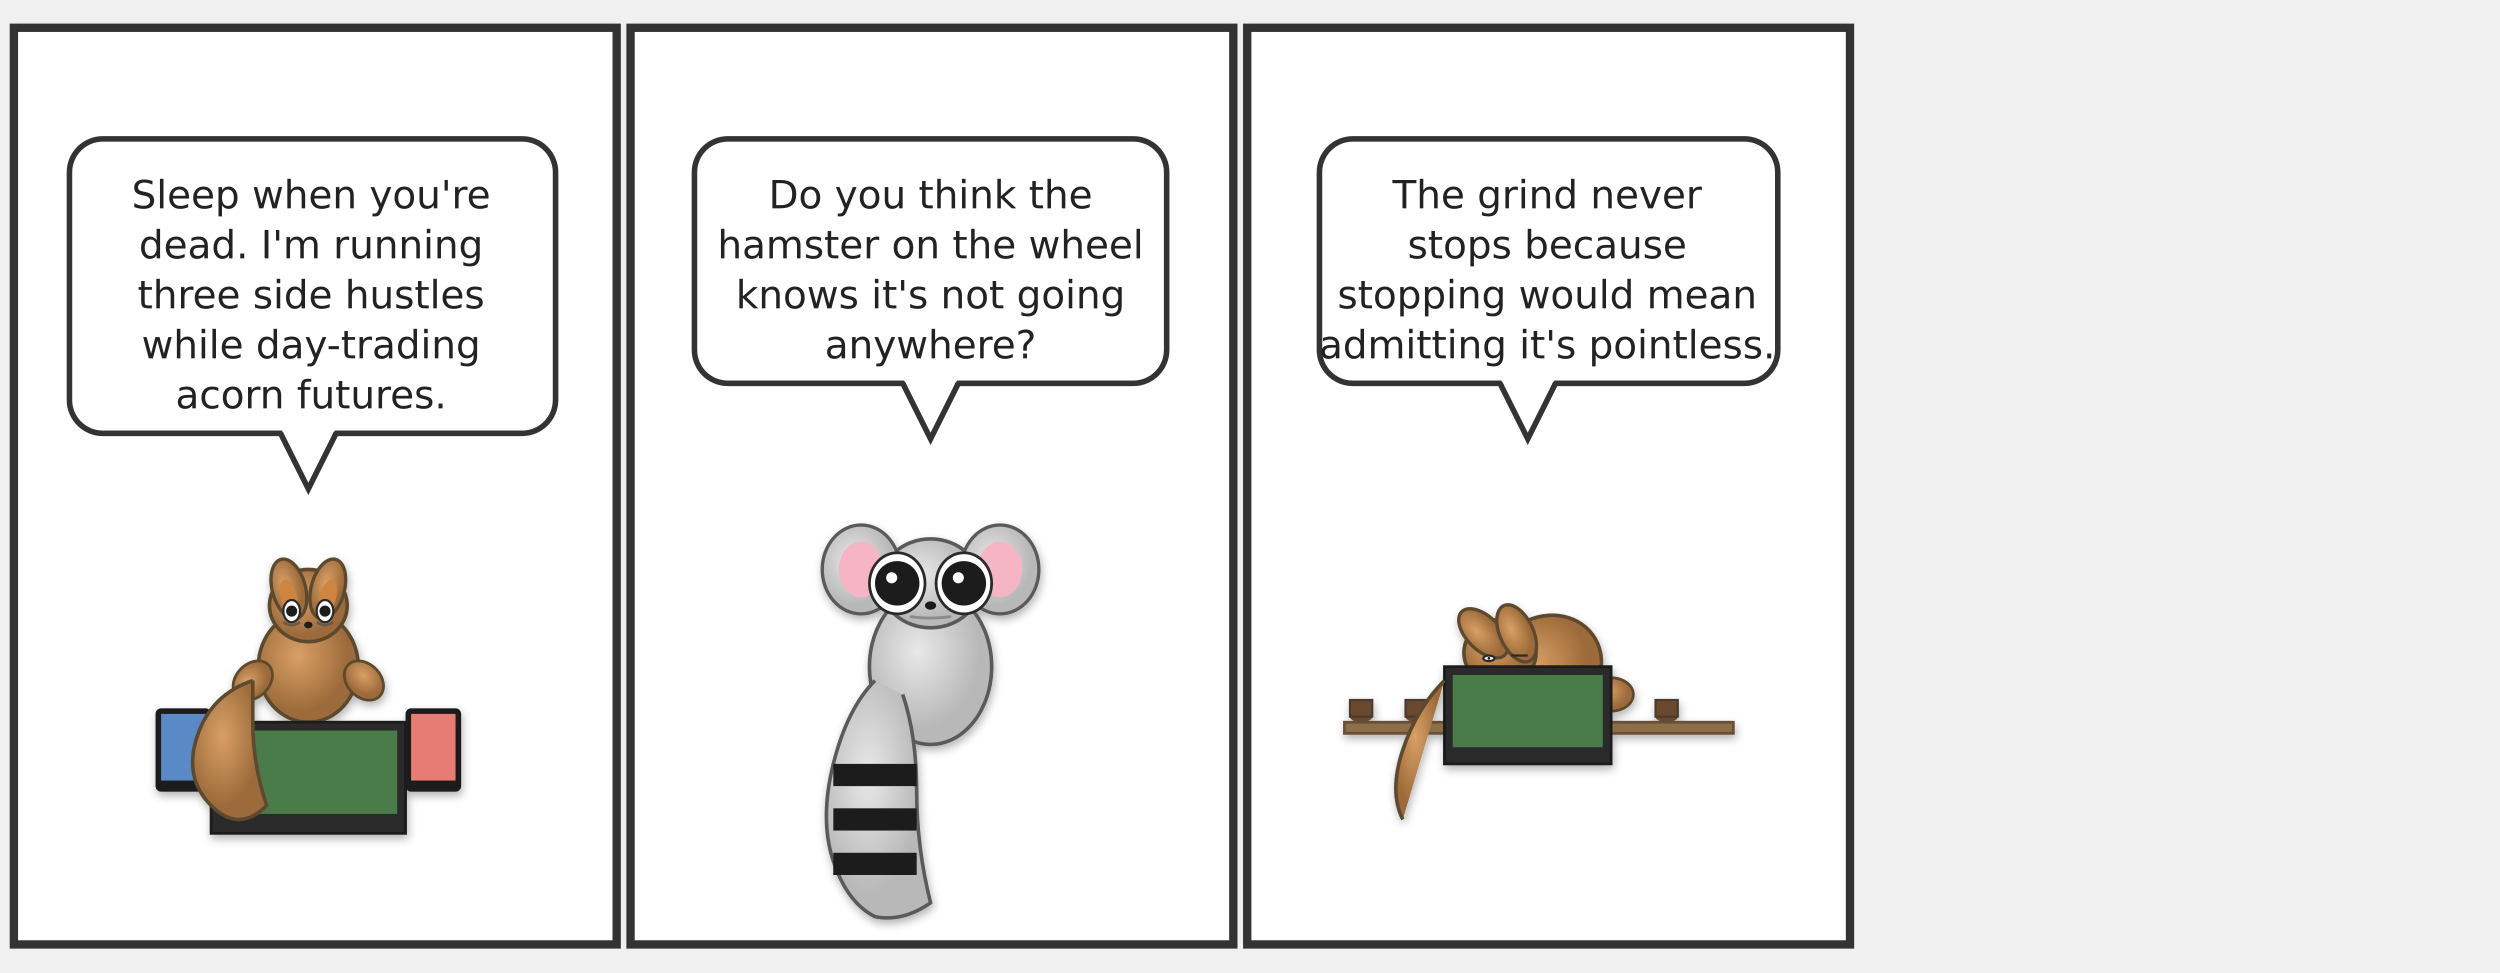
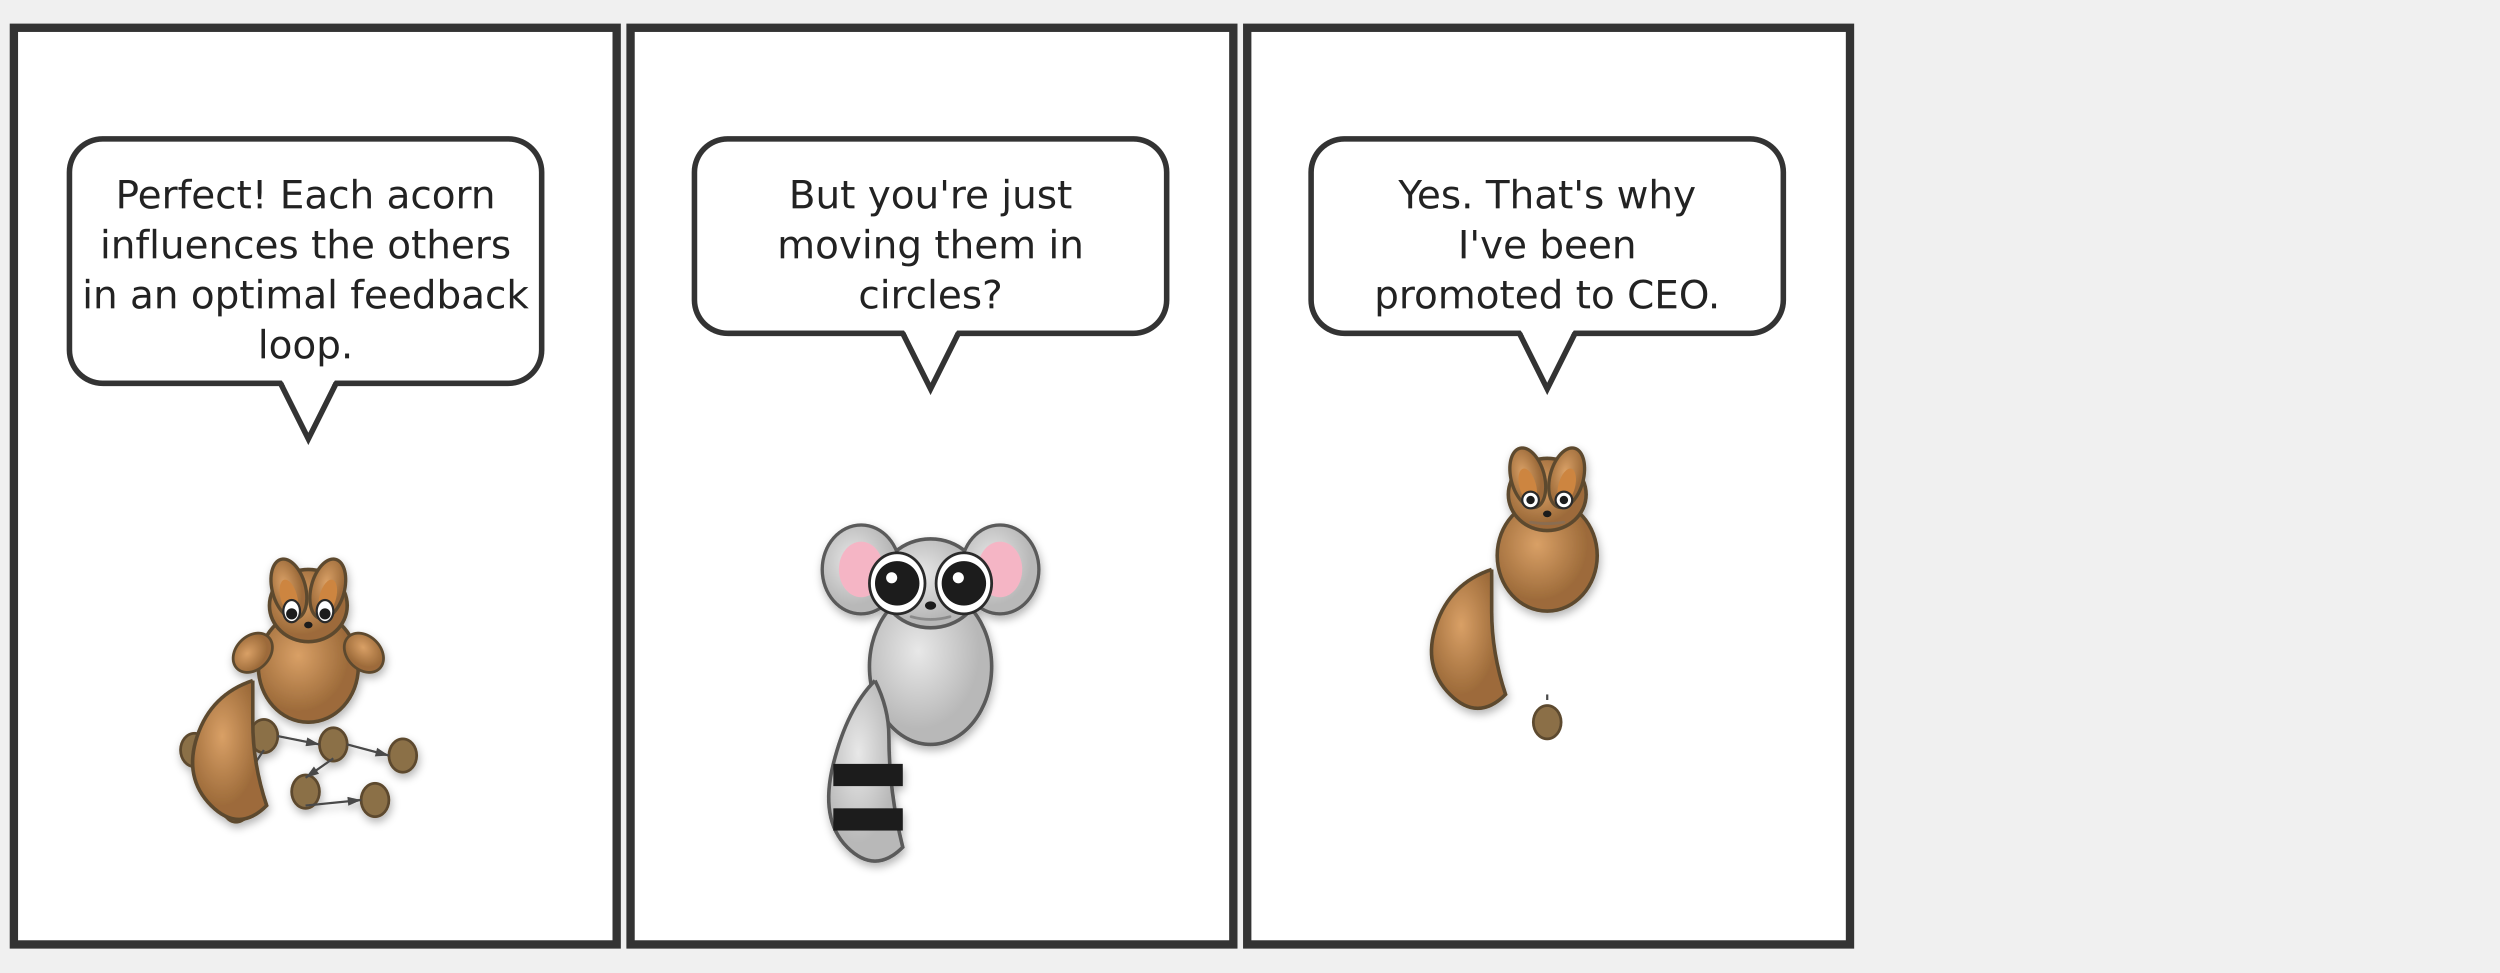
<svg xmlns="http://www.w3.org/2000/svg" viewBox="0 0 900 350">
  <defs>
-     <radialGradient id="sq_fur_hustle94" cx="40%" cy="40%">
+     <radialGradient id="sq_fur_sys83" cx="40%" cy="40%">
      <stop offset="0%" style="stop-color:#d9a066" />
      <stop offset="100%" style="stop-color:#9d6b3a" />
    </radialGradient>
-     <radialGradient id="lem_fur_hustle94" cx="40%" cy="40%">
+     <radialGradient id="lem_fur_sys83" cx="40%" cy="40%">
      <stop offset="0%" style="stop-color:#e8e8e8" />
      <stop offset="100%" style="stop-color:#b8b8b8" />
    </radialGradient>
-     <filter id="shadow_hustle94">
+     <filter id="shadow_sys83">
      <feGaussianBlur in="SourceAlpha" stdDeviation="1.5" />
      <feOffset dx="0.5" dy="1.5" result="offsetblur" />
      <feFlood flood-color="#000000" flood-opacity="0.3" />
      <feComposite in2="offsetblur" operator="in" />
      <feMerge>
        <feMergeNode />
        <feMergeNode in="SourceGraphic" />
      </feMerge>
    </filter>
  </defs>
  <rect x="5" y="10" width="217" height="330" fill="#fff" stroke="#333" stroke-width="3" />
-   <g filter="url(#shadow_hustle94)">
-     <ellipse cx="111" cy="240" rx="18" ry="20" fill="url(#sq_fur_hustle94)" stroke="#5d4a2f" stroke-width="1.3" />
-     <ellipse cx="111" cy="218" rx="14" ry="13" fill="url(#sq_fur_hustle94)" stroke="#5d4a2f" stroke-width="1.3" />
-     <ellipse cx="104" cy="212" rx="6" ry="11" fill="url(#sq_fur_hustle94)" stroke="#5d4a2f" stroke-width="1.2" transform="rotate(-15 104 212)" />
-     <ellipse cx="118" cy="212" rx="6" ry="11" fill="url(#sq_fur_hustle94)" stroke="#5d4a2f" stroke-width="1.2" transform="rotate(15 118 212)" />
+   <g filter="url(#shadow_sys83)">
+     <ellipse cx="111" cy="240" rx="18" ry="20" fill="url(#sq_fur_sys83)" stroke="#5d4a2f" stroke-width="1.3" />
+     <ellipse cx="111" cy="218" rx="14" ry="13" fill="url(#sq_fur_sys83)" stroke="#5d4a2f" stroke-width="1.3" />
+     <ellipse cx="104" cy="212" rx="6" ry="11" fill="url(#sq_fur_sys83)" stroke="#5d4a2f" stroke-width="1.2" transform="rotate(-15 104 212)" />
+     <ellipse cx="118" cy="212" rx="6" ry="11" fill="url(#sq_fur_sys83)" stroke="#5d4a2f" stroke-width="1.2" transform="rotate(15 118 212)" />
    <ellipse cx="104" cy="215" rx="3" ry="6.5" fill="#cd853f" transform="rotate(-15 104 215)" />
    <ellipse cx="118" cy="215" rx="3" ry="6.5" fill="#cd853f" transform="rotate(15 118 215)" />
    <ellipse cx="105" cy="220" rx="3" ry="4" fill="#fff" stroke="#2a2a2a" stroke-width="0.8" />
-     <circle cx="105" cy="220" r="2" fill="#1a1a1a" />
+     <circle cx="105" cy="221" r="2" fill="#1a1a1a" />
    <ellipse cx="117" cy="220" rx="3" ry="4" fill="#fff" stroke="#2a2a2a" stroke-width="0.8" />
-     <circle cx="117" cy="220" r="2" fill="#1a1a1a" />
-     <path d="M 102 224 Q 105 226 108 224" fill="none" stroke="#6a5a4a" stroke-width="1" />
-     <path d="M 114 224 Q 117 226 120 224" fill="none" stroke="#6a5a4a" stroke-width="1" />
+     <circle cx="117" cy="221" r="2" fill="#1a1a1a" />
    <ellipse cx="111" cy="225" rx="1.5" ry="1.2" fill="#1a1a1a" />
-     <rect x="76" y="260" width="70" height="40" fill="#2a2a2a" stroke="#1a1a1a" stroke-width="1" />
-     <rect x="79" y="263" width="64" height="30" fill="#4a7c4a" />
-     <rect x="56" y="255" width="20" height="30" rx="2" fill="#1a1a1a" />
-     <rect x="58" y="257" width="16" height="24" fill="#5a8ac5" />
-     <rect x="146" y="255" width="20" height="30" rx="2" fill="#1a1a1a" />
-     <rect x="148" y="257" width="16" height="24" fill="#e67c73" />
-     <ellipse cx="91" cy="245" rx="8" ry="6" fill="url(#sq_fur_hustle94)" stroke="#5d4a2f" stroke-width="1" transform="rotate(-45 91 245)" />
-     <ellipse cx="131" cy="245" rx="8" ry="6" fill="url(#sq_fur_hustle94)" stroke="#5d4a2f" stroke-width="1" transform="rotate(45 131 245)" />
-     <path d="M 91 245 Q 76 250 71 265 Q 66 280 76 290 Q 86 300 96 290 Q 91 275 91 260 Q 91 252 91 245" fill="url(#sq_fur_hustle94)" stroke="#5d4a2f" stroke-width="1.3" />
+     <ellipse cx="91" cy="235" rx="8" ry="6" fill="url(#sq_fur_sys83)" stroke="#5d4a2f" stroke-width="1" transform="rotate(-45 91 235)" />
+     <ellipse cx="131" cy="235" rx="8" ry="6" fill="url(#sq_fur_sys83)" stroke="#5d4a2f" stroke-width="1" transform="rotate(45 131 235)" />
+     <ellipse cx="70" cy="270" rx="5" ry="6" fill="#8b6f47" stroke="#5d4a2f" stroke-width="1" />
+     <ellipse cx="95" cy="265" rx="5" ry="6" fill="#8b6f47" stroke="#5d4a2f" stroke-width="1" />
+     <ellipse cx="120" cy="268" rx="5" ry="6" fill="#8b6f47" stroke="#5d4a2f" stroke-width="1" />
+     <ellipse cx="145" cy="272" rx="5" ry="6" fill="#8b6f47" stroke="#5d4a2f" stroke-width="1" />
+     <ellipse cx="85" cy="290" rx="5" ry="6" fill="#8b6f47" stroke="#5d4a2f" stroke-width="1" />
+     <ellipse cx="110" cy="285" rx="5" ry="6" fill="#8b6f47" stroke="#5d4a2f" stroke-width="1" />
+     <ellipse cx="135" cy="288" rx="5" ry="6" fill="#8b6f47" stroke="#5d4a2f" stroke-width="1" />
+     <path d="M 75 270 L 90 265" stroke="#4a4a4a" stroke-width="0.8" marker-end="url(#arrowhead)" />
+     <path d="M 100 265 L 115 268" stroke="#4a4a4a" stroke-width="0.8" marker-end="url(#arrowhead)" />
+     <path d="M 125 268 L 140 272" stroke="#4a4a4a" stroke-width="0.8" marker-end="url(#arrowhead)" />
+     <path d="M 95 270 L 85 285" stroke="#4a4a4a" stroke-width="0.8" marker-end="url(#arrowhead)" />
+     <path d="M 120 273 L 110 280" stroke="#4a4a4a" stroke-width="0.8" marker-end="url(#arrowhead)" />
+     <path d="M 110 290 L 130 288" stroke="#4a4a4a" stroke-width="0.8" marker-end="url(#arrowhead)" />
+     <path d="M 91 245 Q 76 250 71 265 Q 66 280 76 290 Q 86 300 96 290 Q 91 275 91 260 Q 91 252 91 245" fill="url(#sq_fur_sys83)" stroke="#5d4a2f" stroke-width="1.3" />
  </g>
-   <rect x="25" y="50" width="175" height="106" rx="12" fill="#fff" stroke="#333" stroke-width="2" />
-   <polygon points="101,154 111,174 121,154" fill="#fff" />
-   <path d="M 101 156 L 111 176 L 121 156" fill="none" stroke="#333" stroke-width="2" />
-   <text x="112" y="75" font-family="DejaVu Sans" font-size="14" text-anchor="middle" fill="#222">Sleep when you're</text>
-   <text x="112" y="93" font-family="DejaVu Sans" font-size="14" text-anchor="middle" fill="#222">dead. I'm running</text>
-   <text x="112" y="111" font-family="DejaVu Sans" font-size="14" text-anchor="middle" fill="#222">three side hustles</text>
-   <text x="112" y="129" font-family="DejaVu Sans" font-size="14" text-anchor="middle" fill="#222">while day-trading</text>
-   <text x="112" y="147" font-family="DejaVu Sans" font-size="14" text-anchor="middle" fill="#222">acorn futures.</text>
+   <defs>
+     <marker id="arrowhead" markerWidth="6" markerHeight="4" refX="6" refY="2" orient="auto">
+       <polygon points="0 0, 6 2, 0 4" fill="#4a4a4a" />
+     </marker>
+   </defs>
+   <rect x="25" y="50" width="170" height="88" rx="12" fill="#fff" stroke="#333" stroke-width="2" />
+   <polygon points="101,136 111,156 121,136" fill="#fff" />
+   <path d="M 101 138 L 111 158 L 121 138" fill="none" stroke="#333" stroke-width="2" />
+   <text x="110" y="75" font-family="DejaVu Sans" font-size="14" text-anchor="middle" fill="#222">Perfect! Each acorn</text>
+   <text x="110" y="93" font-family="DejaVu Sans" font-size="14" text-anchor="middle" fill="#222">influences the others</text>
+   <text x="110" y="111" font-family="DejaVu Sans" font-size="14" text-anchor="middle" fill="#222">in an optimal feedback</text>
+   <text x="110" y="129" font-family="DejaVu Sans" font-size="14" text-anchor="middle" fill="#222">loop.</text>
  <rect x="227" y="10" width="217" height="330" fill="#fff" stroke="#333" stroke-width="3" />
-   <g filter="url(#shadow_hustle94)">
-     <ellipse cx="335" cy="240" rx="22" ry="28" fill="url(#lem_fur_hustle94)" stroke="#5a5a5a" stroke-width="1.3" />
-     <ellipse cx="335" cy="210" rx="18" ry="16" fill="url(#lem_fur_hustle94)" stroke="#5a5a5a" stroke-width="1.3" />
-     <ellipse cx="310" cy="205" rx="14" ry="16" fill="url(#lem_fur_hustle94)" stroke="#5a5a5a" stroke-width="1.2" />
-     <ellipse cx="360" cy="205" rx="14" ry="16" fill="url(#lem_fur_hustle94)" stroke="#5a5a5a" stroke-width="1.2" />
+   <g filter="url(#shadow_sys83)">
+     <ellipse cx="335" cy="240" rx="22" ry="28" fill="url(#lem_fur_sys83)" stroke="#5a5a5a" stroke-width="1.3" />
+     <ellipse cx="335" cy="210" rx="18" ry="16" fill="url(#lem_fur_sys83)" stroke="#5a5a5a" stroke-width="1.3" />
+     <ellipse cx="310" cy="205" rx="14" ry="16" fill="url(#lem_fur_sys83)" stroke="#5a5a5a" stroke-width="1.2" />
+     <ellipse cx="360" cy="205" rx="14" ry="16" fill="url(#lem_fur_sys83)" stroke="#5a5a5a" stroke-width="1.2" />
    <ellipse cx="310" cy="205" rx="8" ry="10" fill="#f5b5c5" />
    <ellipse cx="360" cy="205" rx="8" ry="10" fill="#f5b5c5" />
    <ellipse cx="323" cy="210" rx="10" ry="11" fill="#fff" stroke="#2a2a2a" stroke-width="1" />
    <circle cx="323" cy="210" r="8" fill="#1a1a1a" />
    <circle cx="321" cy="208" r="2" fill="#fff" />
    <ellipse cx="347" cy="210" rx="10" ry="11" fill="#fff" stroke="#2a2a2a" stroke-width="1" />
    <circle cx="347" cy="210" r="8" fill="#1a1a1a" />
    <circle cx="345" cy="208" r="2" fill="#fff" />
    <ellipse cx="335" cy="218" rx="2" ry="1.5" fill="#1a1a1a" />
-     <path d="M 328 222 Q 335 223 342 222" fill="none" stroke="#8a8a8a" stroke-width="1" stroke-linecap="round" />
-     <path d="M 315 245 Q 305 255 300 275 Q 295 295 300 310 Q 305 325 315 330 Q 325 332 335 325 Q 330 305 330 285 Q 330 265 325 250" fill="url(#lem_fur_hustle94)" stroke="#5a5a5a" stroke-width="1.3" />
-     <rect x="300" y="275" width="30" height="8" fill="#1a1a1a" />
-     <rect x="300" y="291" width="30" height="8" fill="#1a1a1a" />
-     <rect x="300" y="307" width="30" height="8" fill="#1a1a1a" />
+     <path d="M 328 222 Q 335 224 342 222" fill="none" stroke="#8a8a8a" stroke-width="1" stroke-linecap="round" />
+     <path d="M 315 245 Q 305 255 300 275 Q 295 295 305 305 Q 315 315 325 305 Q 320 285 320 265 Q 320 255 315 245" fill="url(#lem_fur_sys83)" stroke="#5a5a5a" stroke-width="1.3" />
+     <rect x="300" y="275" width="25" height="8" fill="#1a1a1a" />
+     <rect x="300" y="291" width="25" height="8" fill="#1a1a1a" />
  </g>
-   <rect x="250" y="50" width="170" height="88" rx="12" fill="#fff" stroke="#333" stroke-width="2" />
-   <polygon points="325,136 335,156 345,136" fill="#fff" />
-   <path d="M 325 138 L 335 158 L 345 138" fill="none" stroke="#333" stroke-width="2" />
-   <text x="335" y="75" font-family="DejaVu Sans" font-size="14" text-anchor="middle" fill="#222">Do you think the</text>
-   <text x="335" y="93" font-family="DejaVu Sans" font-size="14" text-anchor="middle" fill="#222">hamster on the wheel</text>
-   <text x="335" y="111" font-family="DejaVu Sans" font-size="14" text-anchor="middle" fill="#222">knows it's not going</text>
-   <text x="335" y="129" font-family="DejaVu Sans" font-size="14" text-anchor="middle" fill="#222">anywhere?</text>
+   <rect x="250" y="50" width="170" height="70" rx="12" fill="#fff" stroke="#333" stroke-width="2" />
+   <polygon points="325,118 335,138 345,118" fill="#fff" />
+   <path d="M 325 120 L 335 140 L 345 120" fill="none" stroke="#333" stroke-width="2" />
+   <text x="335" y="75" font-family="DejaVu Sans" font-size="14" text-anchor="middle" fill="#222">But you're just</text>
+   <text x="335" y="93" font-family="DejaVu Sans" font-size="14" text-anchor="middle" fill="#222">moving them in</text>
+   <text x="335" y="111" font-family="DejaVu Sans" font-size="14" text-anchor="middle" fill="#222">circles?</text>
  <rect x="449" y="10" width="217" height="330" fill="#fff" stroke="#333" stroke-width="3" />
-   <g filter="url(#shadow_hustle94)">
-     <rect x="484" y="260" width="140" height="4" fill="#8b6f47" stroke="#6b4f37" stroke-width="1" />
-     <ellipse cx="557" cy="240" rx="20" ry="18" fill="url(#sq_fur_hustle94)" stroke="#5d4a2f" stroke-width="1.3" transform="rotate(-30 557 240)" />
-     <ellipse cx="540" cy="235" rx="13" ry="12" fill="url(#sq_fur_hustle94)" stroke="#5d4a2f" stroke-width="1.3" />
-     <ellipse cx="534" cy="228" rx="6" ry="11" fill="url(#sq_fur_hustle94)" stroke="#5d4a2f" stroke-width="1.2" transform="rotate(-45 534 228)" />
-     <ellipse cx="546" cy="228" rx="6" ry="11" fill="url(#sq_fur_hustle94)" stroke="#5d4a2f" stroke-width="1.2" transform="rotate(-25 546 228)" />
-     <ellipse cx="536" cy="237" rx="2" ry="1" fill="#fff" stroke="#2a2a2a" stroke-width="0.8" />
-     <circle cx="536" cy="237" r="0.5" fill="#1a1a1a" />
-     <path d="M 544 236 Q 547 236 550 236" fill="none" stroke="#2a2a2a" stroke-width="0.8" />
-     <ellipse cx="580" cy="250" rx="8" ry="6" fill="url(#sq_fur_hustle94)" stroke="#5d4a2f" stroke-width="1" />
-     <rect x="520" y="240" width="60" height="35" fill="#2a2a2a" stroke="#1a1a1a" stroke-width="1" />
-     <rect x="523" y="243" width="54" height="26" fill="#4a7c4a" />
-     <ellipse cx="490" cy="258" rx="4" ry="2" fill="#6a4a2f" />
-     <rect x="486" y="252" width="8" height="6" fill="#6a4a2f" stroke="#4a3a2f" stroke-width="0.8" />
-     <ellipse cx="510" cy="258" rx="4" ry="2" fill="#6a4a2f" />
-     <rect x="506" y="252" width="8" height="6" fill="#6a4a2f" stroke="#4a3a2f" stroke-width="0.8" />
-     <ellipse cx="600" cy="258" rx="4" ry="2" fill="#6a4a2f" />
-     <rect x="596" y="252" width="8" height="6" fill="#6a4a2f" stroke="#4a3a2f" stroke-width="0.8" />
-     <path d="M 520 245 Q 510 255 505 270 Q 500 285 505 295" fill="url(#sq_fur_hustle94)" stroke="#5d4a2f" stroke-width="1.3" />
+   <ellipse cx="557" cy="260" rx="5" ry="6" fill="#8b6f47" stroke="#5d4a2f" stroke-width="1" />
+   <path d="M 557 250 L 557 254" stroke="#4a4a4a" stroke-width="0.8" stroke-dasharray="2,2" />
+   <g filter="url(#shadow_sys83)">
+     <ellipse cx="557" cy="200" rx="18" ry="20" fill="url(#sq_fur_sys83)" stroke="#5d4a2f" stroke-width="1.3" />
+     <ellipse cx="557" cy="178" rx="14" ry="13" fill="url(#sq_fur_sys83)" stroke="#5d4a2f" stroke-width="1.3" />
+     <ellipse cx="550" cy="172" rx="6" ry="11" fill="url(#sq_fur_sys83)" stroke="#5d4a2f" stroke-width="1.2" transform="rotate(-15 550 172)" />
+     <ellipse cx="564" cy="172" rx="6" ry="11" fill="url(#sq_fur_sys83)" stroke="#5d4a2f" stroke-width="1.2" transform="rotate(15 564 172)" />
+     <ellipse cx="550" cy="175" rx="3" ry="6.5" fill="#cd853f" transform="rotate(-15 550 175)" />
+     <ellipse cx="564" cy="175" rx="3" ry="6.5" fill="#cd853f" transform="rotate(15 564 175)" />
+     <ellipse cx="551" cy="180" rx="3" ry="3" fill="#fff" stroke="#2a2a2a" stroke-width="0.8" />
+     <circle cx="551" cy="180" r="1.5" fill="#1a1a1a" />
+     <ellipse cx="563" cy="180" rx="3" ry="3" fill="#fff" stroke="#2a2a2a" stroke-width="0.8" />
+     <circle cx="563" cy="180" r="1.5" fill="#1a1a1a" />
+     <ellipse cx="557" cy="185" rx="1.5" ry="1.2" fill="#1a1a1a" />
+     <path d="M 551 188 Q 557 189 563 188" fill="none" stroke="#8a6d51" stroke-width="1" stroke-linecap="round" />
+     <path d="M 537 205 Q 522 210 517 225 Q 512 240 522 250 Q 532 260 542 250 Q 537 235 537 220 Q 537 212 537 205" fill="url(#sq_fur_sys83)" stroke="#5d4a2f" stroke-width="1.3" />
  </g>
-   <rect x="475" y="50" width="165" height="88" rx="12" fill="#fff" stroke="#333" stroke-width="2" />
-   <polygon points="540,136 550,156 560,136" fill="#fff" />
-   <path d="M 540 138 L 550 158 L 560 138" fill="none" stroke="#333" stroke-width="2" />
-   <text x="557" y="75" font-family="DejaVu Sans" font-size="14" text-anchor="middle" fill="#222">The grind never</text>
-   <text x="557" y="93" font-family="DejaVu Sans" font-size="14" text-anchor="middle" fill="#222">stops because</text>
-   <text x="557" y="111" font-family="DejaVu Sans" font-size="14" text-anchor="middle" fill="#222">stopping would mean</text>
-   <text x="557" y="129" font-family="DejaVu Sans" font-size="14" text-anchor="middle" fill="#222">admitting it's pointless.</text>
+   <rect x="472" y="50" width="170" height="70" rx="12" fill="#fff" stroke="#333" stroke-width="2" />
+   <polygon points="547,118 557,138 567,118" fill="#fff" />
+   <path d="M 547 120 L 557 140 L 567 120" fill="none" stroke="#333" stroke-width="2" />
+   <text x="557" y="75" font-family="DejaVu Sans" font-size="14" text-anchor="middle" fill="#222">Yes. That's why</text>
+   <text x="557" y="93" font-family="DejaVu Sans" font-size="14" text-anchor="middle" fill="#222">I've been</text>
+   <text x="557" y="111" font-family="DejaVu Sans" font-size="14" text-anchor="middle" fill="#222">promoted to CEO.</text>
</svg>
